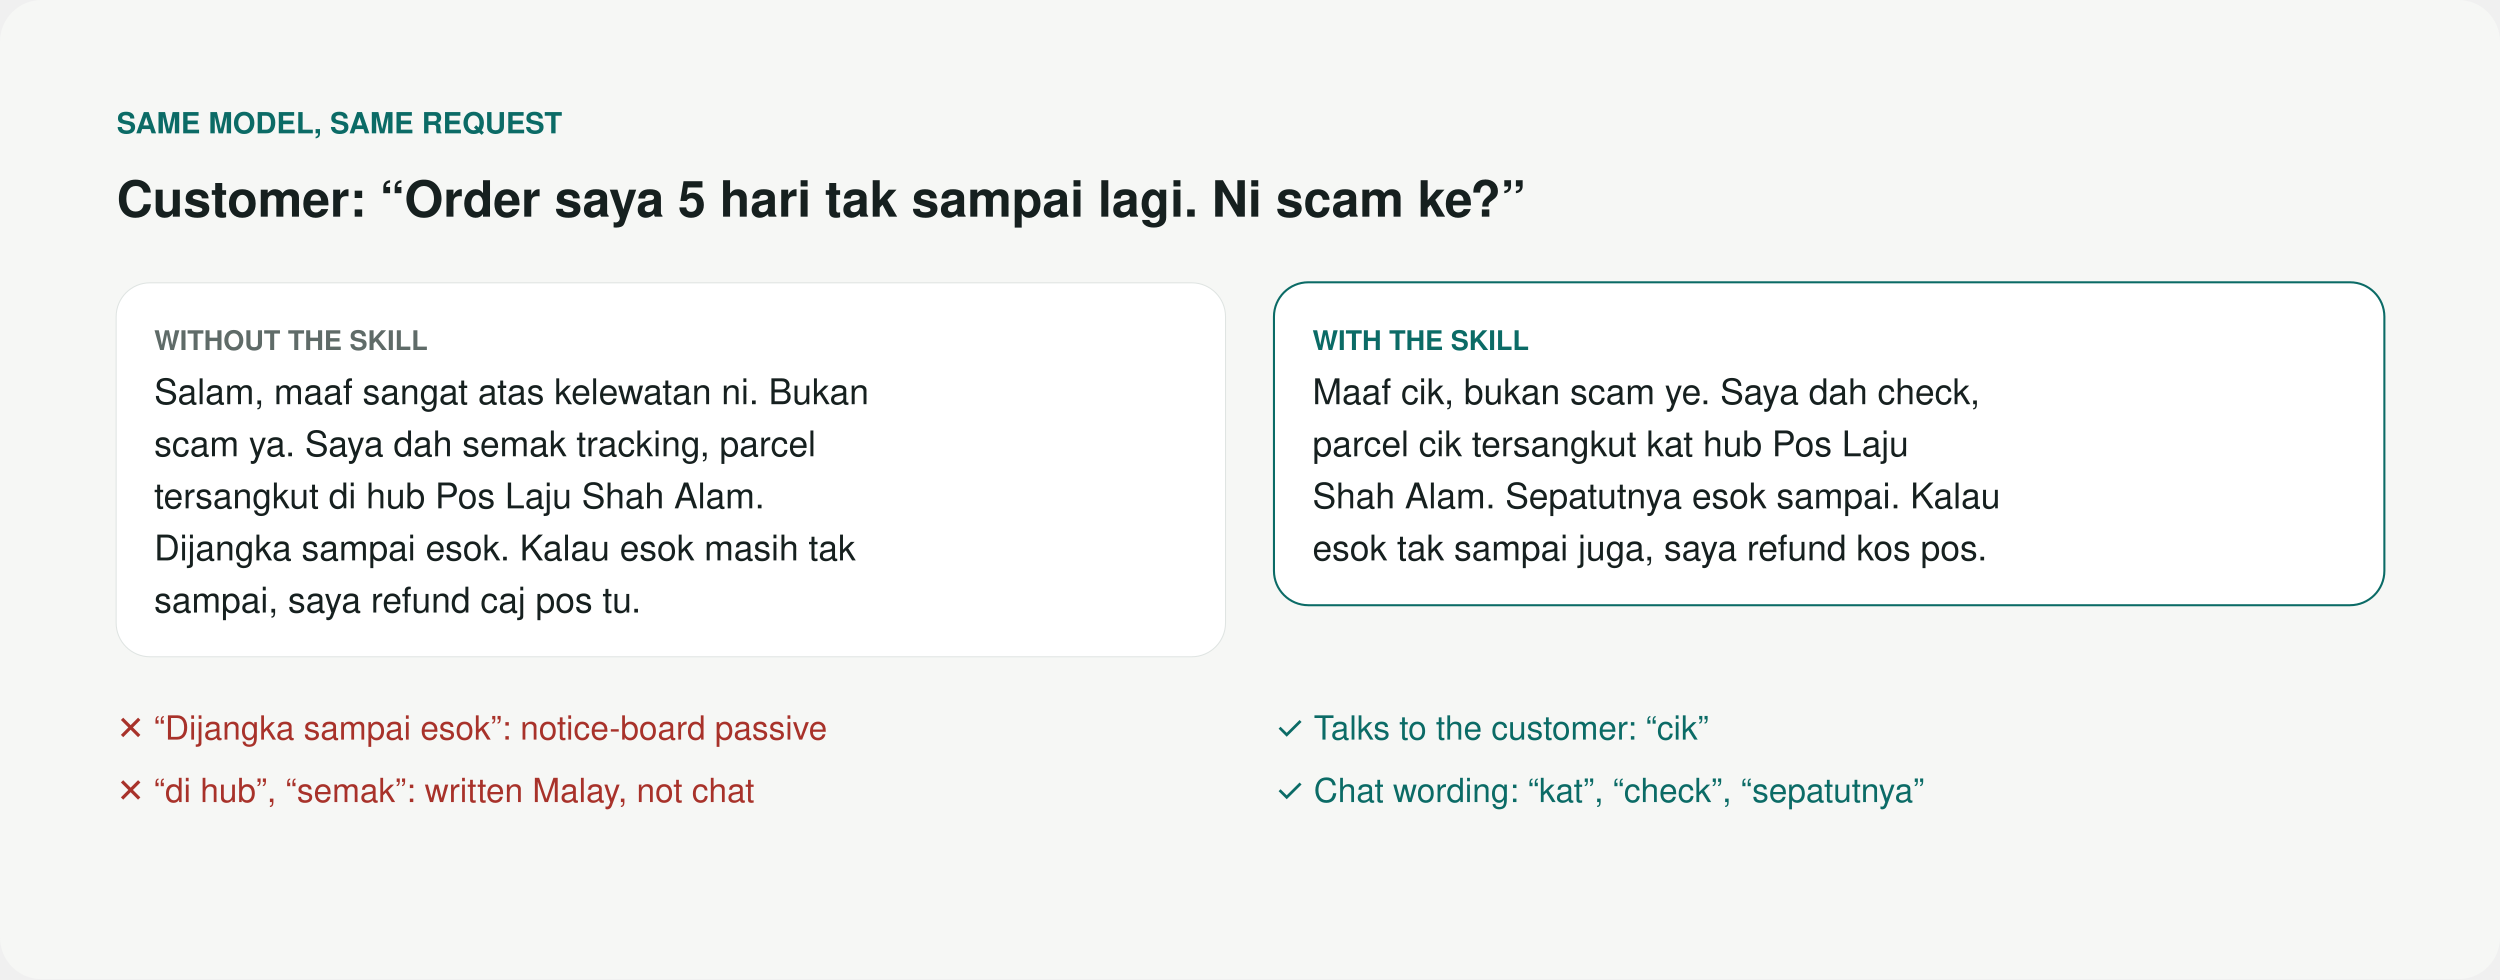
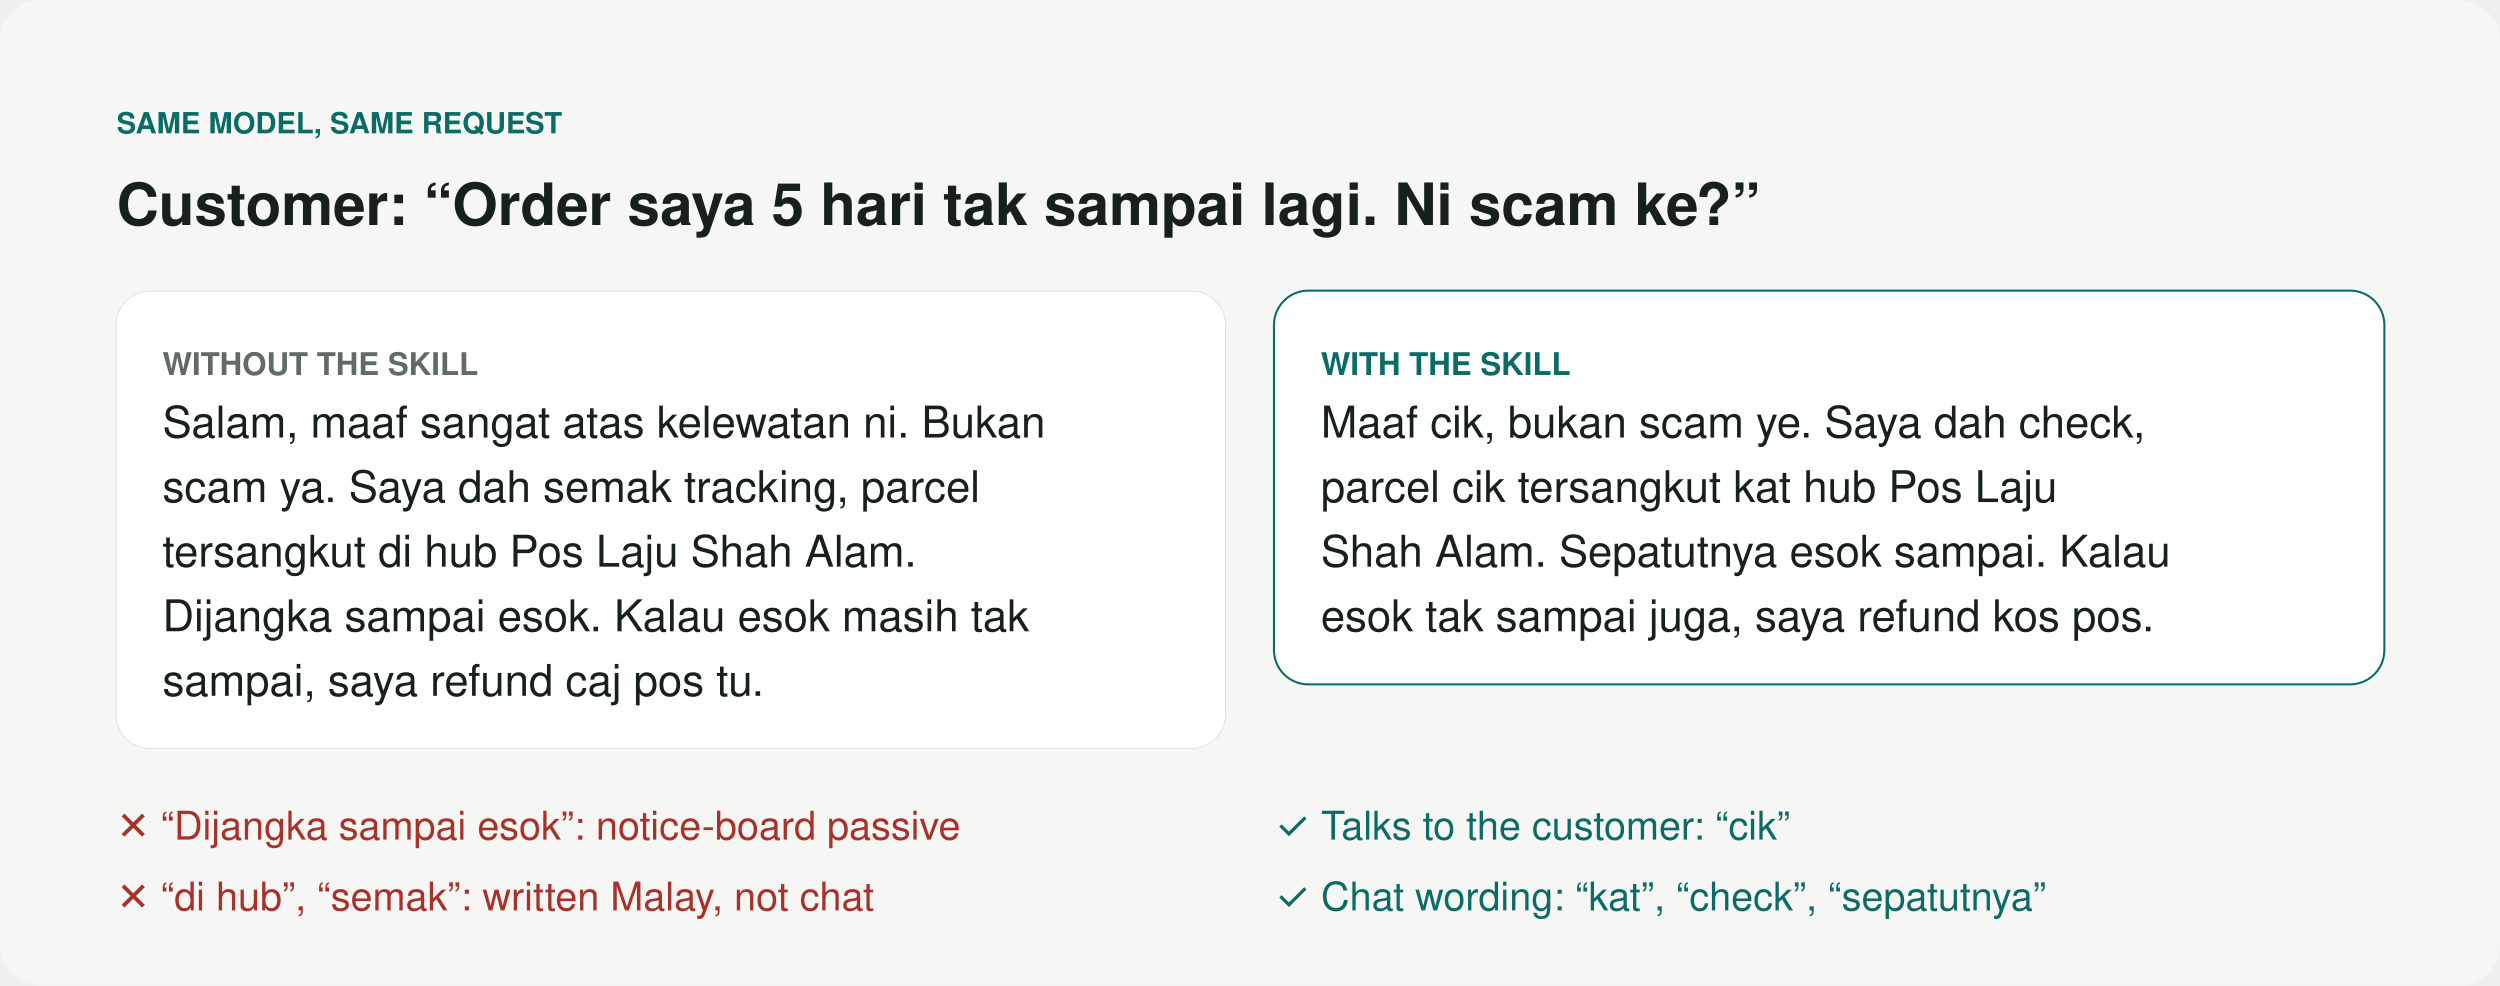
- <svg xmlns="http://www.w3.org/2000/svg" width="1200" height="470" viewBox="0 0 1200 470" role="img" aria-label="Same model, same request: a customer complaint reply without and with the skill">
-   <rect width="1200" height="470" rx="20" fill="#f6f7f5" />
+ <svg xmlns="http://www.w3.org/2000/svg" width="1200" height="473" viewBox="0 0 1200 473" role="img" aria-label="Same model, same request: a customer complaint reply without and with the skill">
+   <rect width="1200" height="473" rx="20" fill="#f6f7f5" />
  <text x="56" y="64" font-family="-apple-system, BlinkMacSystemFont, 'Segoe UI', Helvetica, Arial, sans-serif" font-size="14" font-weight="700" fill="#0b6b66" text-anchor="start">SAME MODEL, SAME REQUEST</text>
-   <text x="56" y="104" font-family="-apple-system, BlinkMacSystemFont, 'Segoe UI', Helvetica, Arial, sans-serif" font-size="24" font-weight="650" fill="#16201f" text-anchor="start">Customer: “Order saya 5 hari tak sampai lagi. Ni scam ke?”</text>
-   <rect x="56" y="136" width="532" height="179" rx="16" fill="none" stroke="#dfe4e2" />
-   <rect x="56" y="136" width="532" height="179" rx="16" fill="#ffffff" />
-   <text x="74" y="168" font-family="-apple-system, BlinkMacSystemFont, 'Segoe UI', Helvetica, Arial, sans-serif" font-size="13" font-weight="700" fill="#5f6b68" text-anchor="start">WITHOUT THE SKILL</text>
-   <text x="74" y="194" font-family="-apple-system, BlinkMacSystemFont, 'Segoe UI', Helvetica, Arial, sans-serif" font-size="17" font-weight="400" fill="#16201f" text-anchor="start">Salam, maaf sangat atas kelewatan ni. Bukan</text>
-   <text x="74" y="219" font-family="-apple-system, BlinkMacSystemFont, 'Segoe UI', Helvetica, Arial, sans-serif" font-size="17" font-weight="400" fill="#16201f" text-anchor="start">scam ya. Saya dah semak tracking, parcel</text>
-   <text x="74" y="244" font-family="-apple-system, BlinkMacSystemFont, 'Segoe UI', Helvetica, Arial, sans-serif" font-size="17" font-weight="400" fill="#16201f" text-anchor="start">tersangkut di hub Pos Laju Shah Alam.</text>
-   <text x="74" y="269" font-family="-apple-system, BlinkMacSystemFont, 'Segoe UI', Helvetica, Arial, sans-serif" font-size="17" font-weight="400" fill="#16201f" text-anchor="start">Dijangka sampai esok. Kalau esok masih tak</text>
-   <text x="74" y="294" font-family="-apple-system, BlinkMacSystemFont, 'Segoe UI', Helvetica, Arial, sans-serif" font-size="17" font-weight="400" fill="#16201f" text-anchor="start">sampai, saya refund caj pos tu.</text>
-   <rect x="612" y="136" width="532" height="154" rx="16" fill="none" stroke="#0b6b66" stroke-width="2" />
-   <rect x="612" y="136" width="532" height="154" rx="16" fill="#ffffff" />
-   <text x="630" y="168" font-family="-apple-system, BlinkMacSystemFont, 'Segoe UI', Helvetica, Arial, sans-serif" font-size="13" font-weight="700" fill="#0b6b66" text-anchor="start">WITH THE SKILL</text>
-   <text x="630" y="194" font-family="-apple-system, BlinkMacSystemFont, 'Segoe UI', Helvetica, Arial, sans-serif" font-size="17" font-weight="400" fill="#16201f" text-anchor="start">Maaf cik, bukan scam ye. Saya dah check,</text>
-   <text x="630" y="219" font-family="-apple-system, BlinkMacSystemFont, 'Segoe UI', Helvetica, Arial, sans-serif" font-size="17" font-weight="400" fill="#16201f" text-anchor="start">parcel cik tersangkut kat hub Pos Laju</text>
-   <text x="630" y="244" font-family="-apple-system, BlinkMacSystemFont, 'Segoe UI', Helvetica, Arial, sans-serif" font-size="17" font-weight="400" fill="#16201f" text-anchor="start">Shah Alam. Sepatutnya esok sampai. Kalau</text>
-   <text x="630" y="269" font-family="-apple-system, BlinkMacSystemFont, 'Segoe UI', Helvetica, Arial, sans-serif" font-size="17" font-weight="400" fill="#16201f" text-anchor="start">esok tak sampai juga, saya refund kos pos.</text>
-   <text x="56" y="355" font-family="-apple-system, BlinkMacSystemFont, 'Segoe UI', Helvetica, Arial, sans-serif" font-size="16" font-weight="400" fill="#a8322a" text-anchor="start">✕  “Dijangka sampai esok”: notice-board passive</text>
-   <text x="612" y="355" font-family="-apple-system, BlinkMacSystemFont, 'Segoe UI', Helvetica, Arial, sans-serif" font-size="16" font-weight="400" fill="#0b6b66" text-anchor="start">✓  Talks to the customer: “cik”</text>
-   <text x="56" y="385" font-family="-apple-system, BlinkMacSystemFont, 'Segoe UI', Helvetica, Arial, sans-serif" font-size="16" font-weight="400" fill="#a8322a" text-anchor="start">✕  “di hub”, “semak”: written Malay, not chat</text>
-   <text x="612" y="385" font-family="-apple-system, BlinkMacSystemFont, 'Segoe UI', Helvetica, Arial, sans-serif" font-size="16" font-weight="400" fill="#0b6b66" text-anchor="start">✓  Chat wording: “kat”, “check”, “sepatutnya”</text>
+   <text x="56" y="108" font-family="-apple-system, BlinkMacSystemFont, 'Segoe UI', Helvetica, Arial, sans-serif" font-size="28" font-weight="650" fill="#16201f" text-anchor="start">Customer: “Order saya 5 hari tak sampai lagi. Ni scam ke?”</text>
+   <rect x="56" y="140" width="532" height="219" rx="16" fill="none" stroke="#dfe4e2" />
+   <rect x="56" y="140" width="532" height="219" rx="16" fill="#ffffff" />
+   <text x="78" y="180" font-family="-apple-system, BlinkMacSystemFont, 'Segoe UI', Helvetica, Arial, sans-serif" font-size="15" font-weight="700" fill="#5f6b68" text-anchor="start">WITHOUT THE SKILL</text>
+   <text x="78" y="210" font-family="-apple-system, BlinkMacSystemFont, 'Segoe UI', Helvetica, Arial, sans-serif" font-size="21" font-weight="400" fill="#16201f" text-anchor="start">Salam, maaf sangat atas kelewatan ni. Bukan</text>
+   <text x="78" y="241" font-family="-apple-system, BlinkMacSystemFont, 'Segoe UI', Helvetica, Arial, sans-serif" font-size="21" font-weight="400" fill="#16201f" text-anchor="start">scam ya. Saya dah semak tracking, parcel</text>
+   <text x="78" y="272" font-family="-apple-system, BlinkMacSystemFont, 'Segoe UI', Helvetica, Arial, sans-serif" font-size="21" font-weight="400" fill="#16201f" text-anchor="start">tersangkut di hub Pos Laju Shah Alam.</text>
+   <text x="78" y="303" font-family="-apple-system, BlinkMacSystemFont, 'Segoe UI', Helvetica, Arial, sans-serif" font-size="21" font-weight="400" fill="#16201f" text-anchor="start">Dijangka sampai esok. Kalau esok masih tak</text>
+   <text x="78" y="334" font-family="-apple-system, BlinkMacSystemFont, 'Segoe UI', Helvetica, Arial, sans-serif" font-size="21" font-weight="400" fill="#16201f" text-anchor="start">sampai, saya refund caj pos tu.</text>
+   <rect x="612" y="140" width="532" height="188" rx="16" fill="none" stroke="#0b6b66" stroke-width="2" />
+   <rect x="612" y="140" width="532" height="188" rx="16" fill="#ffffff" />
+   <text x="634" y="180" font-family="-apple-system, BlinkMacSystemFont, 'Segoe UI', Helvetica, Arial, sans-serif" font-size="15" font-weight="700" fill="#0b6b66" text-anchor="start">WITH THE SKILL</text>
+   <text x="634" y="210" font-family="-apple-system, BlinkMacSystemFont, 'Segoe UI', Helvetica, Arial, sans-serif" font-size="21" font-weight="400" fill="#16201f" text-anchor="start">Maaf cik, bukan scam ye. Saya dah check,</text>
+   <text x="634" y="241" font-family="-apple-system, BlinkMacSystemFont, 'Segoe UI', Helvetica, Arial, sans-serif" font-size="21" font-weight="400" fill="#16201f" text-anchor="start">parcel cik tersangkut kat hub Pos Laju</text>
+   <text x="634" y="272" font-family="-apple-system, BlinkMacSystemFont, 'Segoe UI', Helvetica, Arial, sans-serif" font-size="21" font-weight="400" fill="#16201f" text-anchor="start">Shah Alam. Sepatutnya esok sampai. Kalau</text>
+   <text x="634" y="303" font-family="-apple-system, BlinkMacSystemFont, 'Segoe UI', Helvetica, Arial, sans-serif" font-size="21" font-weight="400" fill="#16201f" text-anchor="start">esok tak sampai juga, saya refund kos pos.</text>
+   <text x="56" y="403" font-family="-apple-system, BlinkMacSystemFont, 'Segoe UI', Helvetica, Arial, sans-serif" font-size="19" font-weight="400" fill="#a8322a" text-anchor="start">✕  “Dijangka sampai esok”: notice-board passive</text>
+   <text x="612" y="403" font-family="-apple-system, BlinkMacSystemFont, 'Segoe UI', Helvetica, Arial, sans-serif" font-size="19" font-weight="400" fill="#0b6b66" text-anchor="start">✓  Talks to the customer: “cik”</text>
+   <text x="56" y="437" font-family="-apple-system, BlinkMacSystemFont, 'Segoe UI', Helvetica, Arial, sans-serif" font-size="19" font-weight="400" fill="#a8322a" text-anchor="start">✕  “di hub”, “semak”: written Malay, not chat</text>
+   <text x="612" y="437" font-family="-apple-system, BlinkMacSystemFont, 'Segoe UI', Helvetica, Arial, sans-serif" font-size="19" font-weight="400" fill="#0b6b66" text-anchor="start">✓  Chat wording: “kat”, “check”, “sepatutnya”</text>
</svg>
